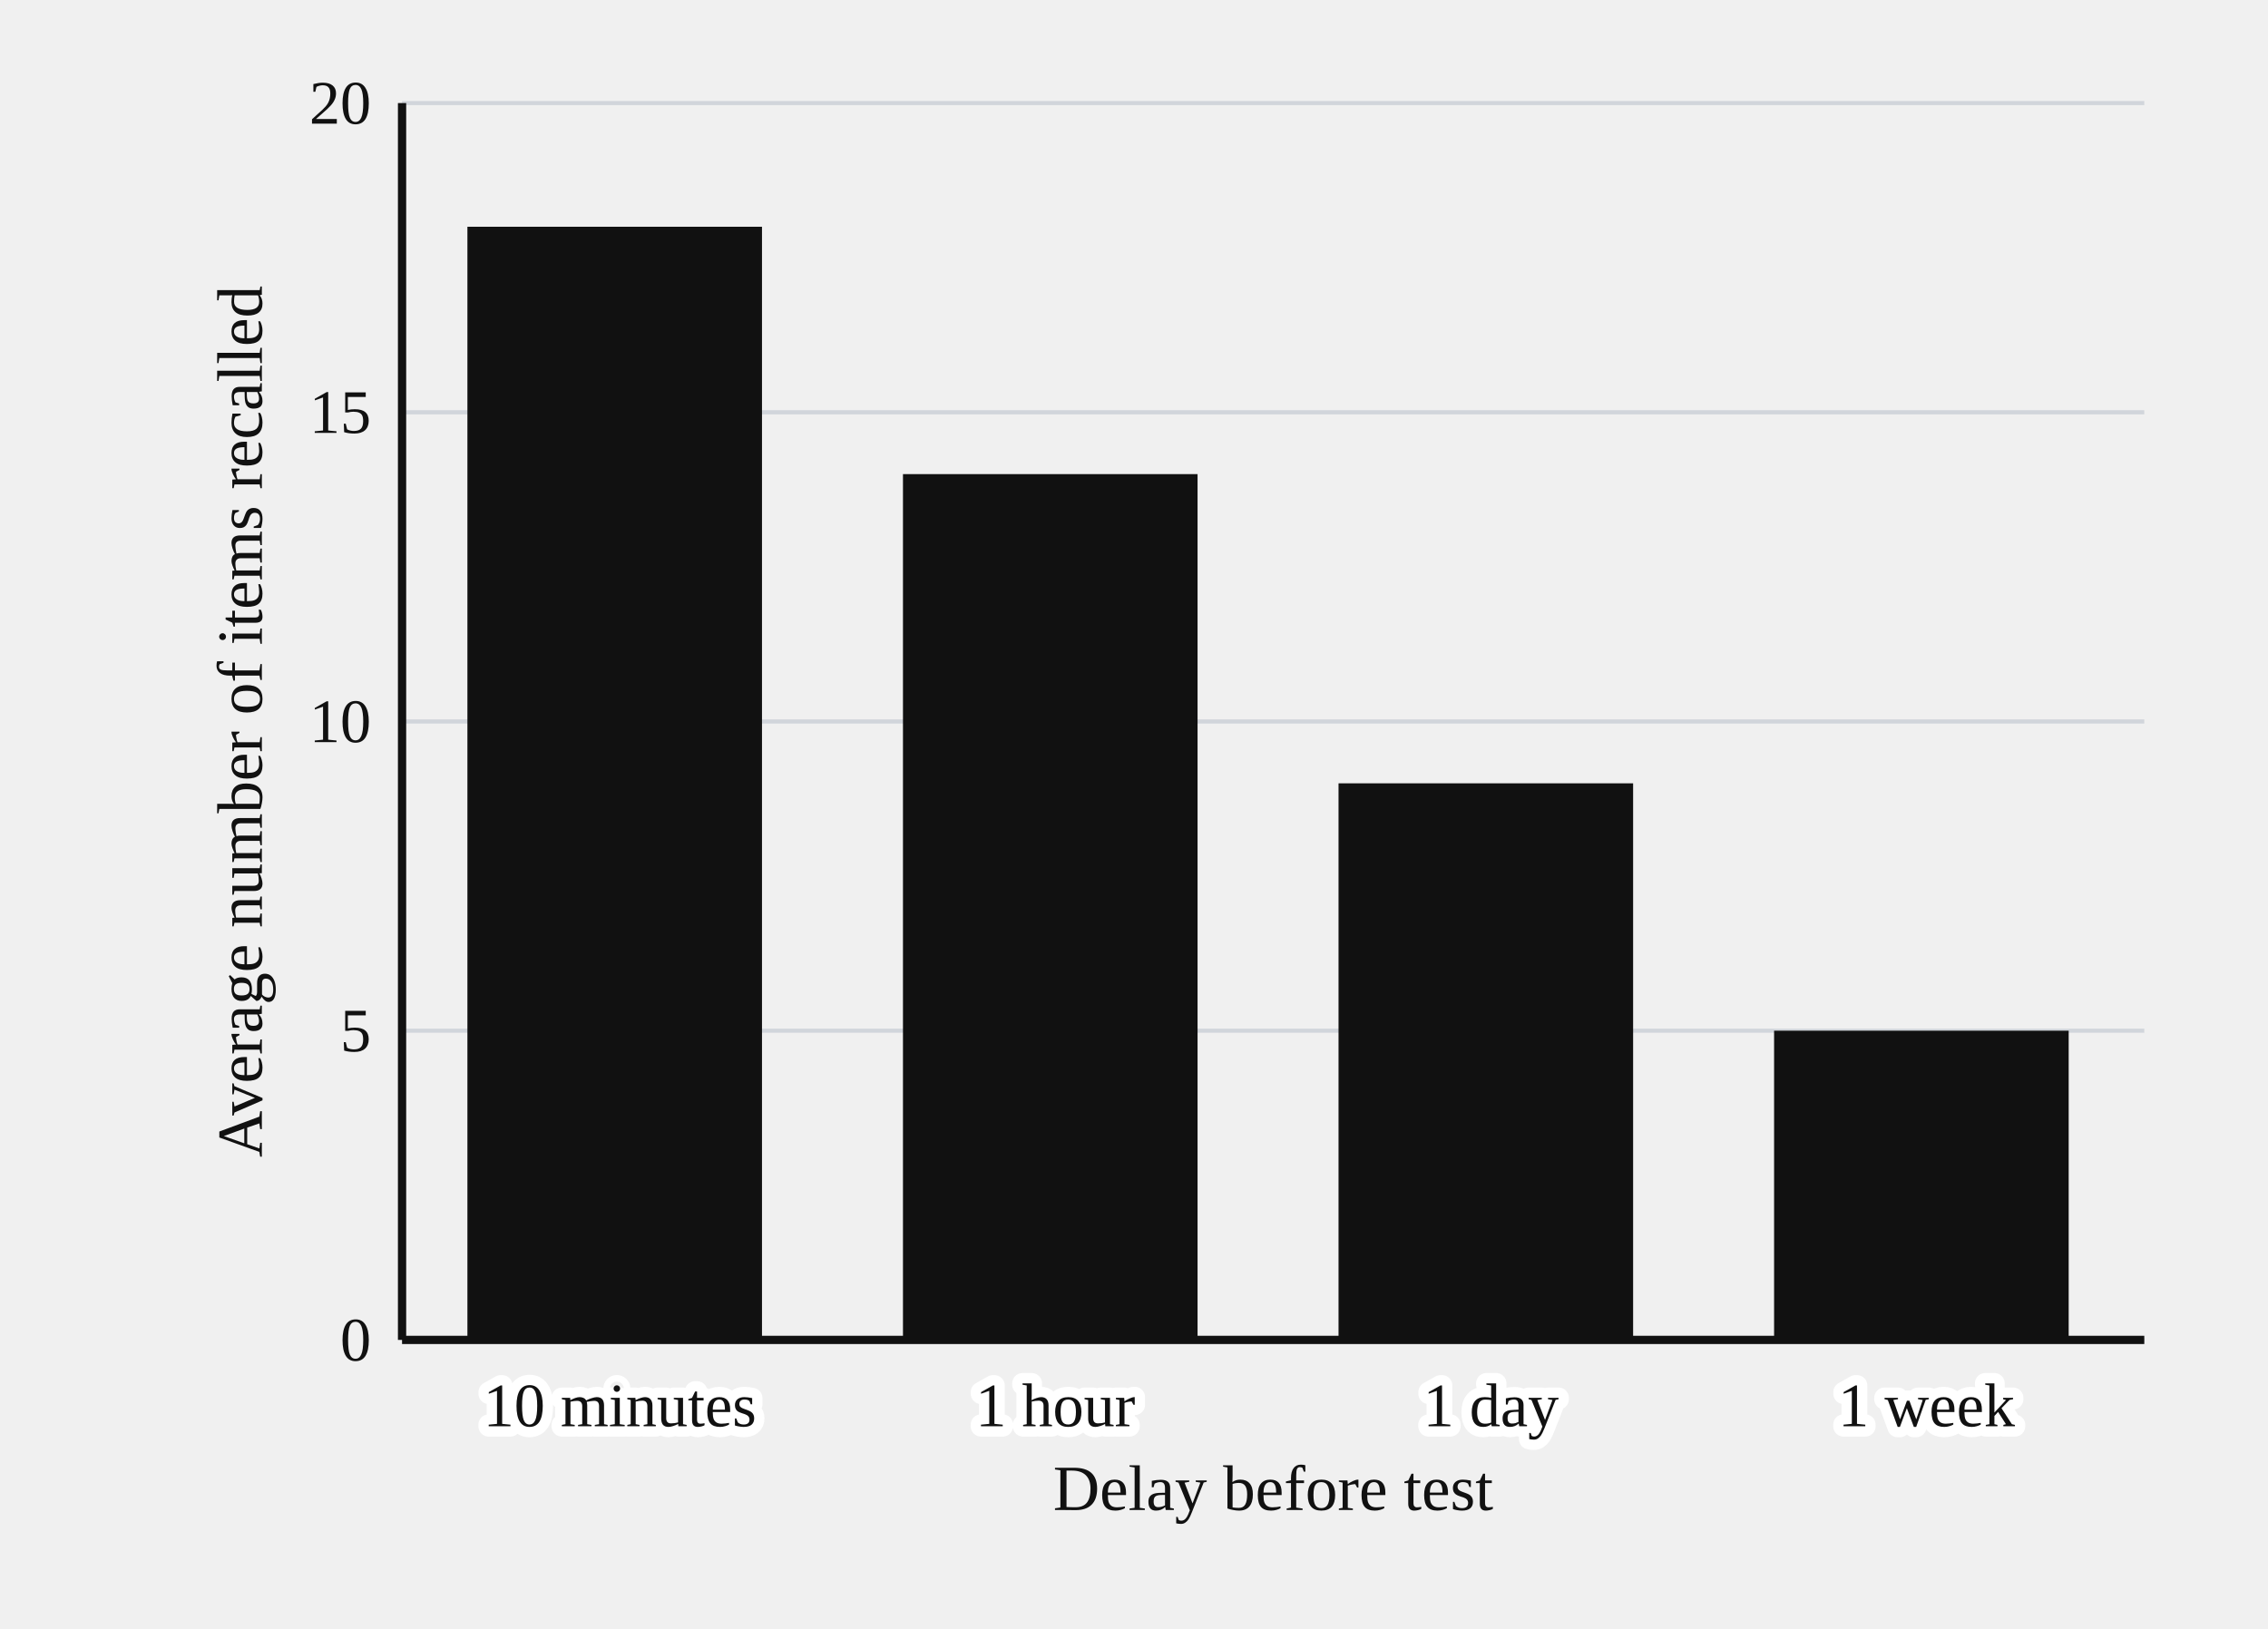
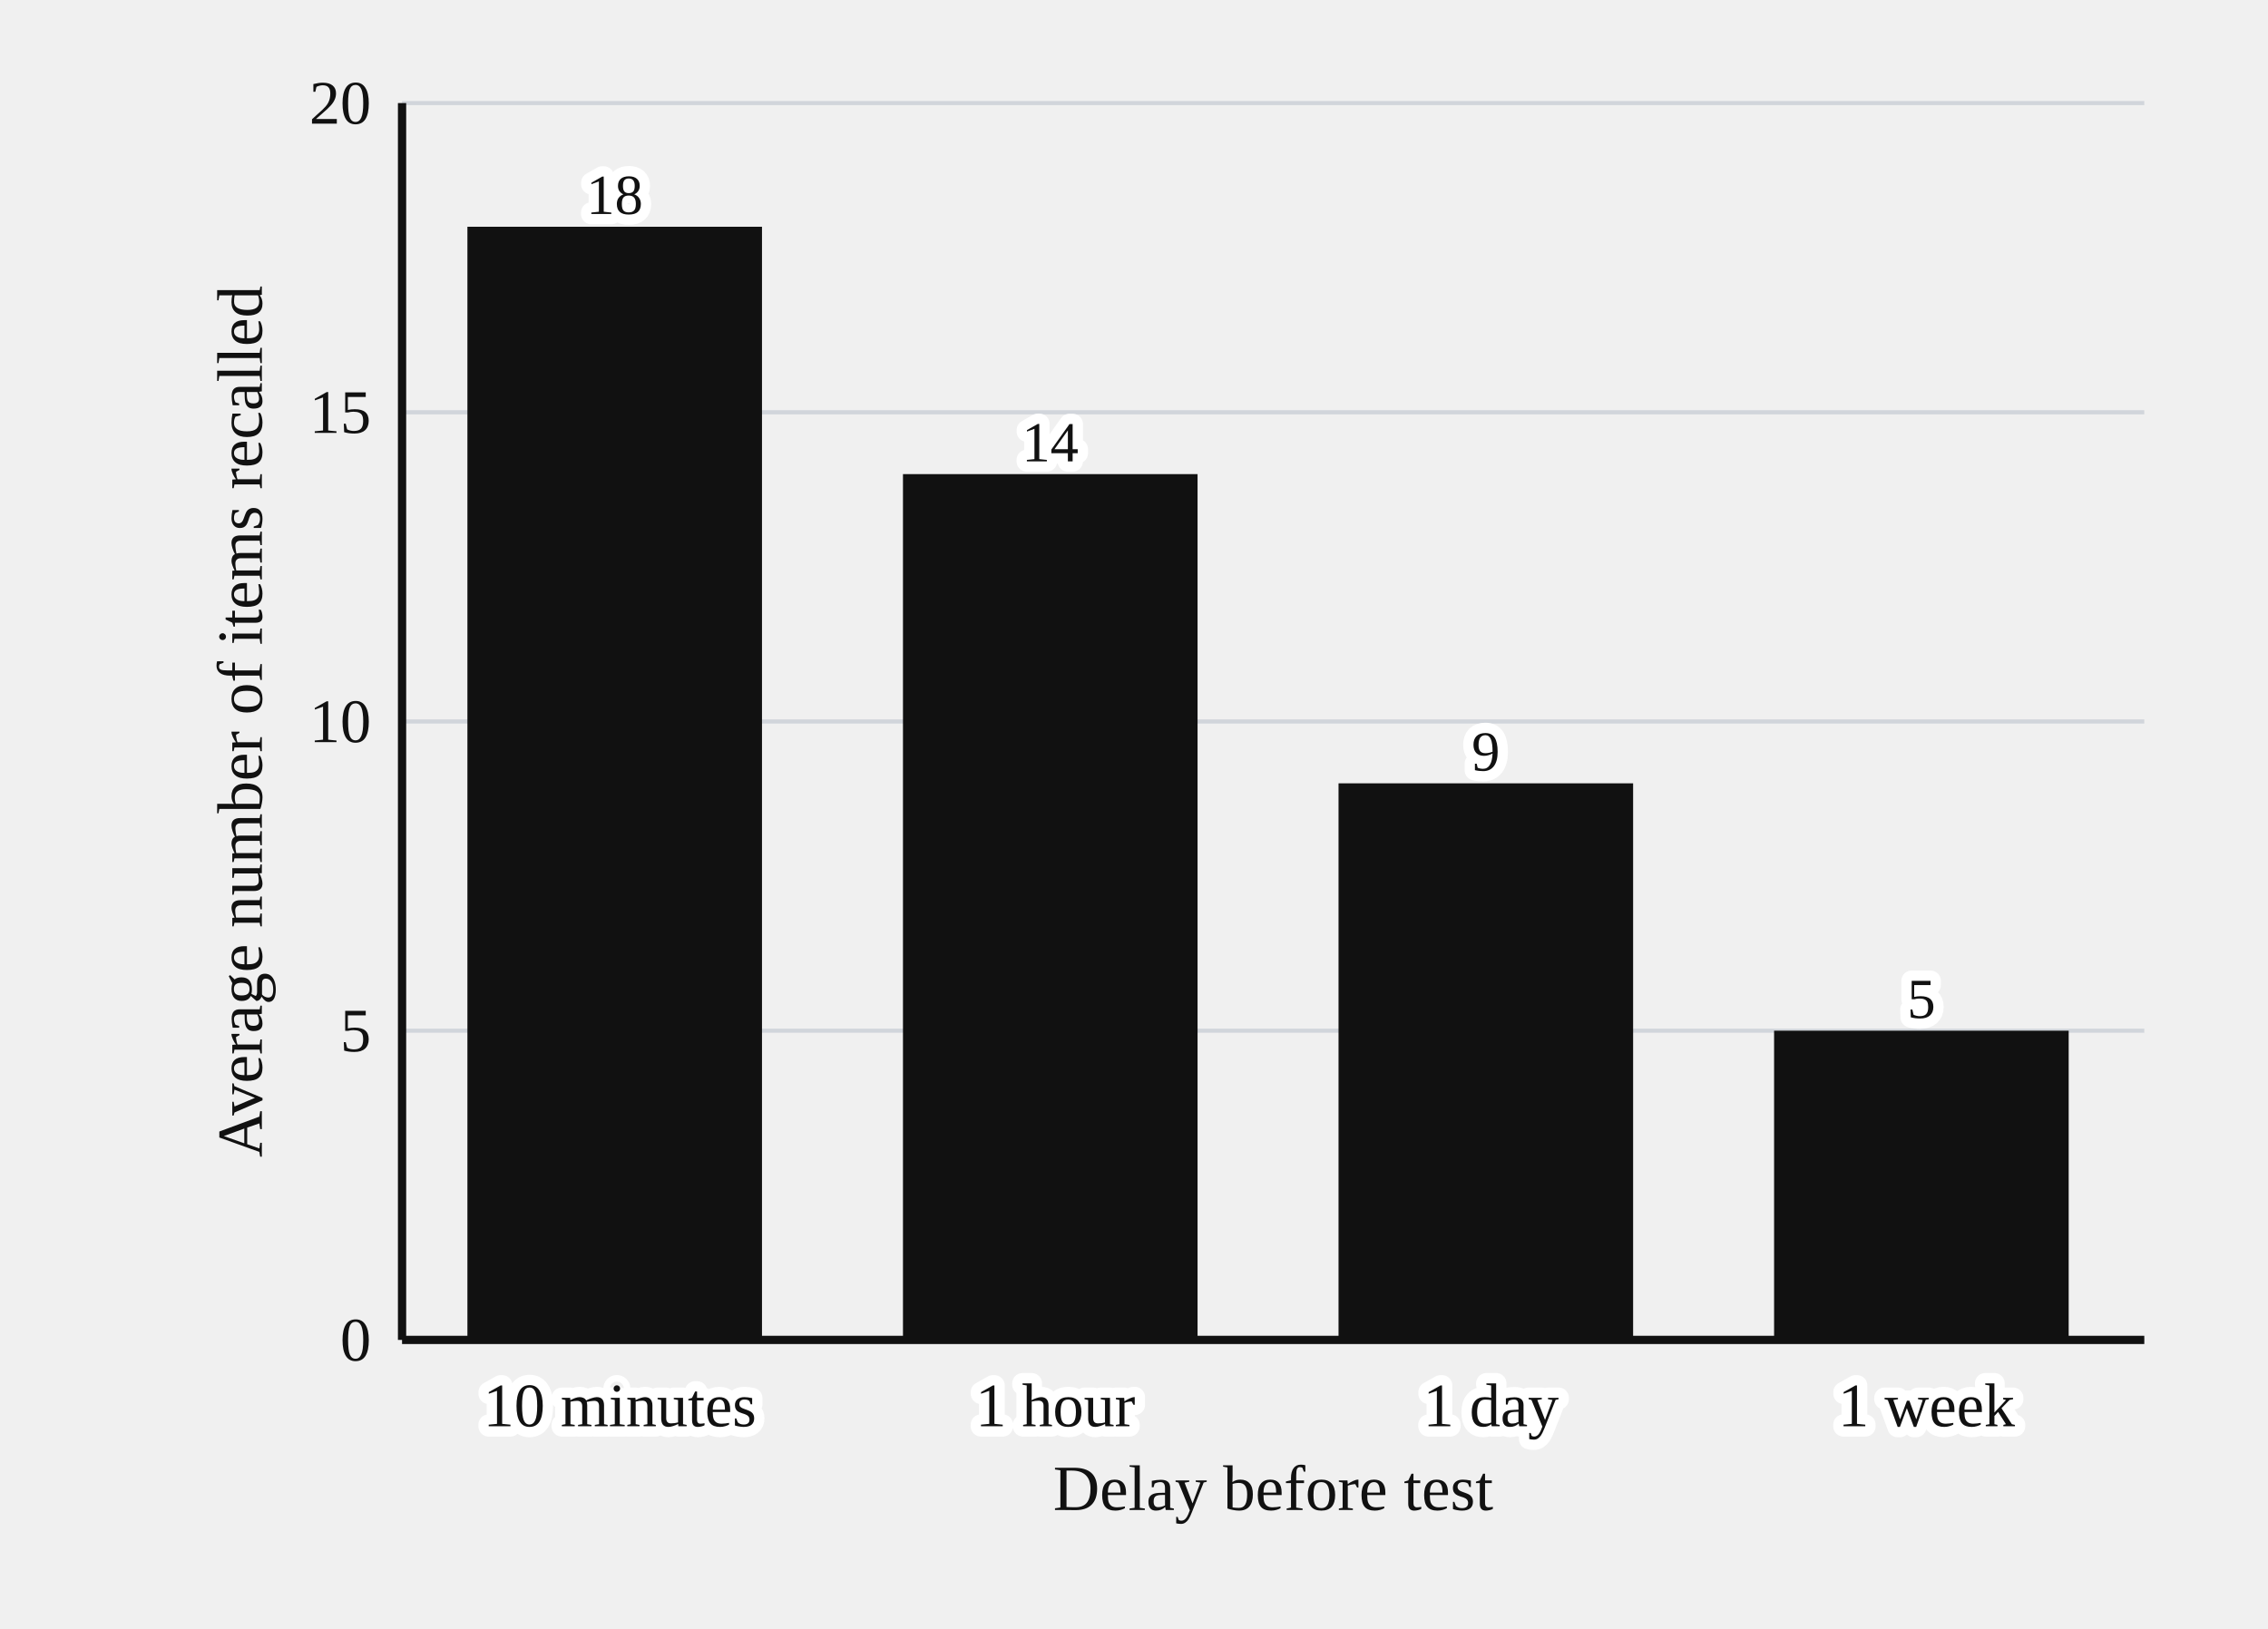
<svg xmlns="http://www.w3.org/2000/svg" viewBox="0 0 440 316" width="440" height="316" role="img" aria-label="Bar chart. Horizontal axis: Delay before test. Vertical axis: Average number of items recalled. 10 minutes: 18, 1 hour: 14, 1 day: 9, 1 week: 5." style="max-width:100%;height:auto">
  <line x1="78" y1="260" x2="416" y2="260" stroke="#d1d5db" stroke-width="0.8" />
  <text x="72" y="264" font-family="Georgia, 'Times New Roman', serif" font-size="12" text-anchor="end" fill="#111">0</text>
  <line x1="78" y1="200" x2="416" y2="200" stroke="#d1d5db" stroke-width="0.8" />
  <text x="72" y="204" font-family="Georgia, 'Times New Roman', serif" font-size="12" text-anchor="end" fill="#111">5</text>
  <line x1="78" y1="140" x2="416" y2="140" stroke="#d1d5db" stroke-width="0.8" />
  <text x="72" y="144" font-family="Georgia, 'Times New Roman', serif" font-size="12" text-anchor="end" fill="#111">10</text>
  <line x1="78" y1="80" x2="416" y2="80" stroke="#d1d5db" stroke-width="0.8" />
  <text x="72" y="84" font-family="Georgia, 'Times New Roman', serif" font-size="12" text-anchor="end" fill="#111">15</text>
  <line x1="78" y1="20" x2="416" y2="20" stroke="#d1d5db" stroke-width="0.8" />
  <text x="72" y="24" font-family="Georgia, 'Times New Roman', serif" font-size="12" text-anchor="end" fill="#111">20</text>
  <line x1="78" y1="20" x2="78" y2="260" stroke="#111" stroke-width="1.6" />
  <line x1="78" y1="260" x2="416" y2="260" stroke="#111" stroke-width="1.6" />
  <text transform="translate(50.8 140) rotate(-90)" font-family="Georgia, 'Times New Roman', serif" font-size="12.5" text-anchor="middle" data-axis-title="y" fill="#111">Average number of items recalled</text>
  <text x="120.25" y="274" font-family="Georgia, 'Times New Roman', serif" font-size="12" font-style="normal" text-anchor="middle" dominant-baseline="middle" fill="#111" stroke="#fff" stroke-width="4" paint-order="stroke" stroke-linejoin="round">10 minutes</text>
  <text x="204.75" y="274" font-family="Georgia, 'Times New Roman', serif" font-size="12" font-style="normal" text-anchor="middle" dominant-baseline="middle" fill="#111" stroke="#fff" stroke-width="4" paint-order="stroke" stroke-linejoin="round">1 hour</text>
  <text x="289.25" y="274" font-family="Georgia, 'Times New Roman', serif" font-size="12" font-style="normal" text-anchor="middle" dominant-baseline="middle" fill="#111" stroke="#fff" stroke-width="4" paint-order="stroke" stroke-linejoin="round">1 day</text>
  <text x="373.75" y="274" font-family="Georgia, 'Times New Roman', serif" font-size="12" font-style="normal" text-anchor="middle" dominant-baseline="middle" fill="#111" stroke="#fff" stroke-width="4" paint-order="stroke" stroke-linejoin="round">1 week</text>
  <text x="247" y="293" font-family="Georgia, 'Times New Roman', serif" font-size="12.5" text-anchor="middle" data-axis-title="x" fill="#111">Delay before test</text>
  <rect x="90.68" y="44" width="57.15" height="216" fill="#111" />
+   <text x="119.25" y="39" font-family="Georgia, 'Times New Roman', serif" font-size="11" font-style="normal" text-anchor="middle" dominant-baseline="middle" fill="#111" stroke="#fff" stroke-width="4" paint-order="stroke" stroke-linejoin="round">18</text>
  <rect x="175.18" y="92" width="57.15" height="168" fill="#111" />
+   <text x="203.75" y="87" font-family="Georgia, 'Times New Roman', serif" font-size="11" font-style="normal" text-anchor="middle" dominant-baseline="middle" fill="#111" stroke="#fff" stroke-width="4" paint-order="stroke" stroke-linejoin="round">14</text>
  <rect x="259.68" y="152" width="57.15" height="108" fill="#111" />
+   <text x="288.25" y="147" font-family="Georgia, 'Times New Roman', serif" font-size="11" font-style="normal" text-anchor="middle" dominant-baseline="middle" fill="#111" stroke="#fff" stroke-width="4" paint-order="stroke" stroke-linejoin="round">9</text>
  <rect x="344.18" y="200" width="57.15" height="60" fill="#111" />
+   <text x="372.75" y="195" font-family="Georgia, 'Times New Roman', serif" font-size="11" font-style="normal" text-anchor="middle" dominant-baseline="middle" fill="#111" stroke="#fff" stroke-width="4" paint-order="stroke" stroke-linejoin="round">5</text>
</svg>
